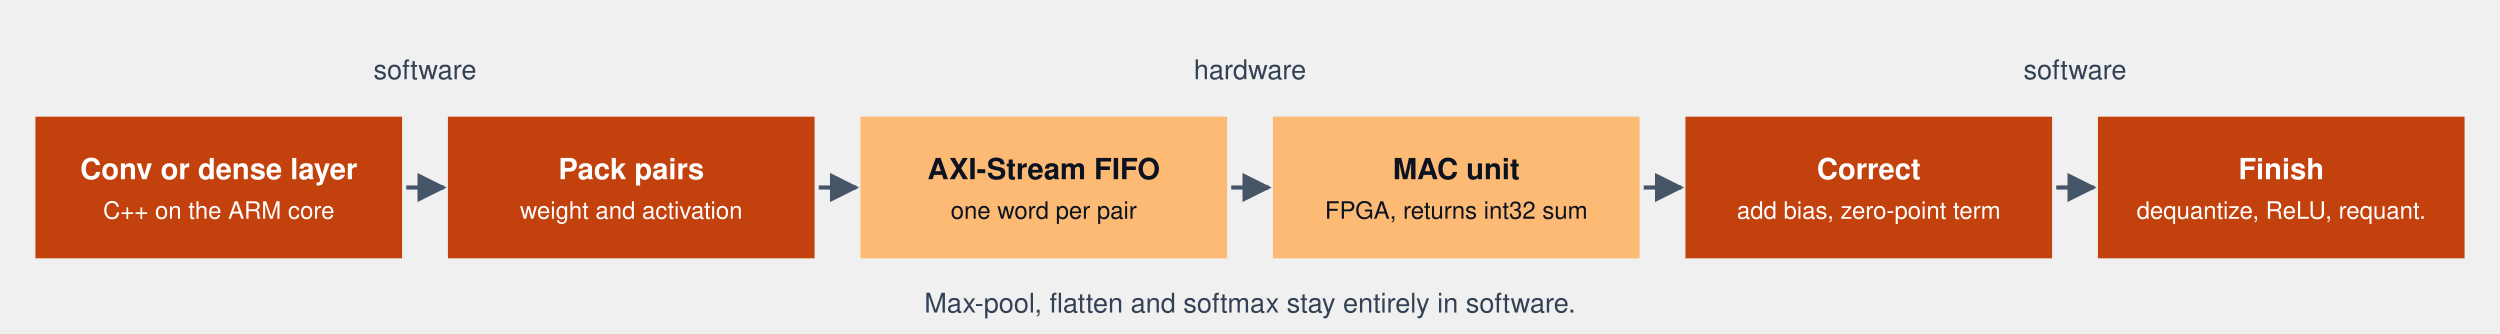
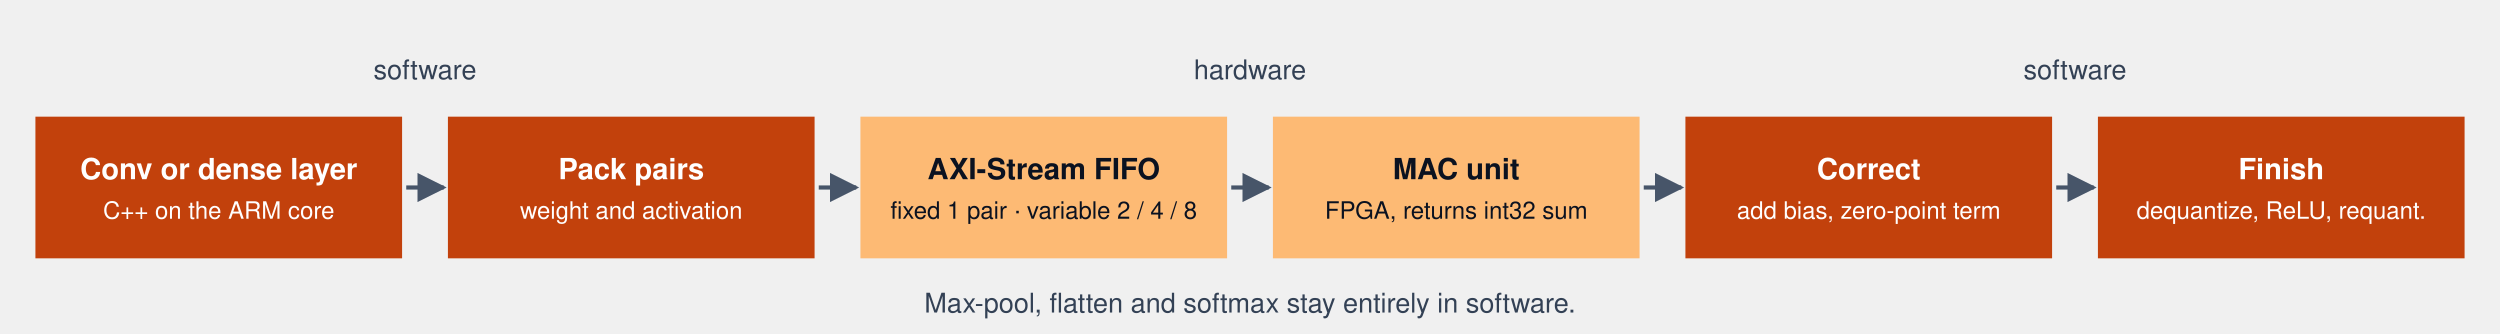
<svg xmlns="http://www.w3.org/2000/svg" viewBox="0 0 1200 160" role="img" aria-label="Accelerated layer: the layer packs weight and activation pairs, sends them through an AXI-Stream FIFO to the MAC unit, then corrects and finishes the result in software">
  <style>.a{font:700 14px ui-sans-serif,system-ui,-apple-system,'Segoe UI',Helvetica,Arial,sans-serif}.b{font:500 11.5px ui-sans-serif,system-ui,-apple-system,'Segoe UI',Helvetica,Arial,sans-serif}.n{font:500 13px ui-sans-serif,system-ui,-apple-system,'Segoe UI',Helvetica,Arial,sans-serif;fill:#334155}</style>
  <defs>
    <marker id="h" viewBox="0 0 10 10" refX="9" refY="5" markerWidth="7" markerHeight="7" orient="auto">
      <path d="M0 0L10 5L0 10z" fill="#475569" />
    </marker>
  </defs>
  <rect x="17.0" y="56" width="176" height="68" fill="#C2410C" />
  <text x="105.0" y="86.0" text-anchor="middle" class="a" fill="#ffffff">Conv or dense layer</text>
  <text x="105.0" y="105.0" text-anchor="middle" class="b" fill="#ffffff">C++ on the ARM core</text>
  <line x1="195.0" y1="90.0" x2="213.0" y2="90.0" stroke="#475569" stroke-width="2" marker-end="url(#h)" />
  <rect x="215.0" y="56" width="176" height="68" fill="#C2410C" />
  <text x="303.0" y="86.0" text-anchor="middle" class="a" fill="#ffffff">Pack pairs</text>
  <text x="303.0" y="105.0" text-anchor="middle" class="b" fill="#ffffff">weight and activation</text>
  <line x1="393.0" y1="90.0" x2="411.0" y2="90.0" stroke="#475569" stroke-width="2" marker-end="url(#h)" />
  <rect x="413.0" y="56" width="176" height="68" fill="#FDBA74" />
  <text x="501.0" y="86.0" text-anchor="middle" class="a" fill="#0B1220">AXI-Stream FIFO</text>
-   <text x="501.0" y="105.0" text-anchor="middle" class="b" fill="#0B1220">one word per pair</text>
+   <text x="501.0" y="105.0" text-anchor="middle" class="b" fill="#0B1220">fixed 1 pair · variable 2 / 4 / 8</text>
  <line x1="591.0" y1="90.0" x2="609.0" y2="90.0" stroke="#475569" stroke-width="2" marker-end="url(#h)" />
  <rect x="611.0" y="56" width="176" height="68" fill="#FDBA74" />
  <text x="699.0" y="86.0" text-anchor="middle" class="a" fill="#0B1220">MAC unit</text>
  <text x="699.0" y="105.0" text-anchor="middle" class="b" fill="#0B1220">FPGA, returns int32 sum</text>
  <line x1="789.0" y1="90.0" x2="807.0" y2="90.0" stroke="#475569" stroke-width="2" marker-end="url(#h)" />
  <rect x="809.0" y="56" width="176" height="68" fill="#C2410C" />
  <text x="897.0" y="86.0" text-anchor="middle" class="a" fill="#ffffff">Correct</text>
  <text x="897.0" y="105.0" text-anchor="middle" class="b" fill="#ffffff">add bias, zero-point term</text>
  <line x1="987.0" y1="90.0" x2="1005.0" y2="90.0" stroke="#475569" stroke-width="2" marker-end="url(#h)" />
  <rect x="1007.0" y="56" width="176" height="68" fill="#C2410C" />
  <text x="1095.0" y="86.0" text-anchor="middle" class="a" fill="#ffffff">Finish</text>
  <text x="1095.0" y="105.0" text-anchor="middle" class="b" fill="#ffffff">dequantize, ReLU, requant.</text>
  <text x="204.0" y="38" text-anchor="middle" class="n">software</text>
  <text x="600.0" y="38" text-anchor="middle" class="n">hardware</text>
  <text x="996.0" y="38" text-anchor="middle" class="n">software</text>
  <text x="600" y="150" text-anchor="middle" class="n">Max-pool, flatten and softmax stay entirely in software.</text>
</svg>
